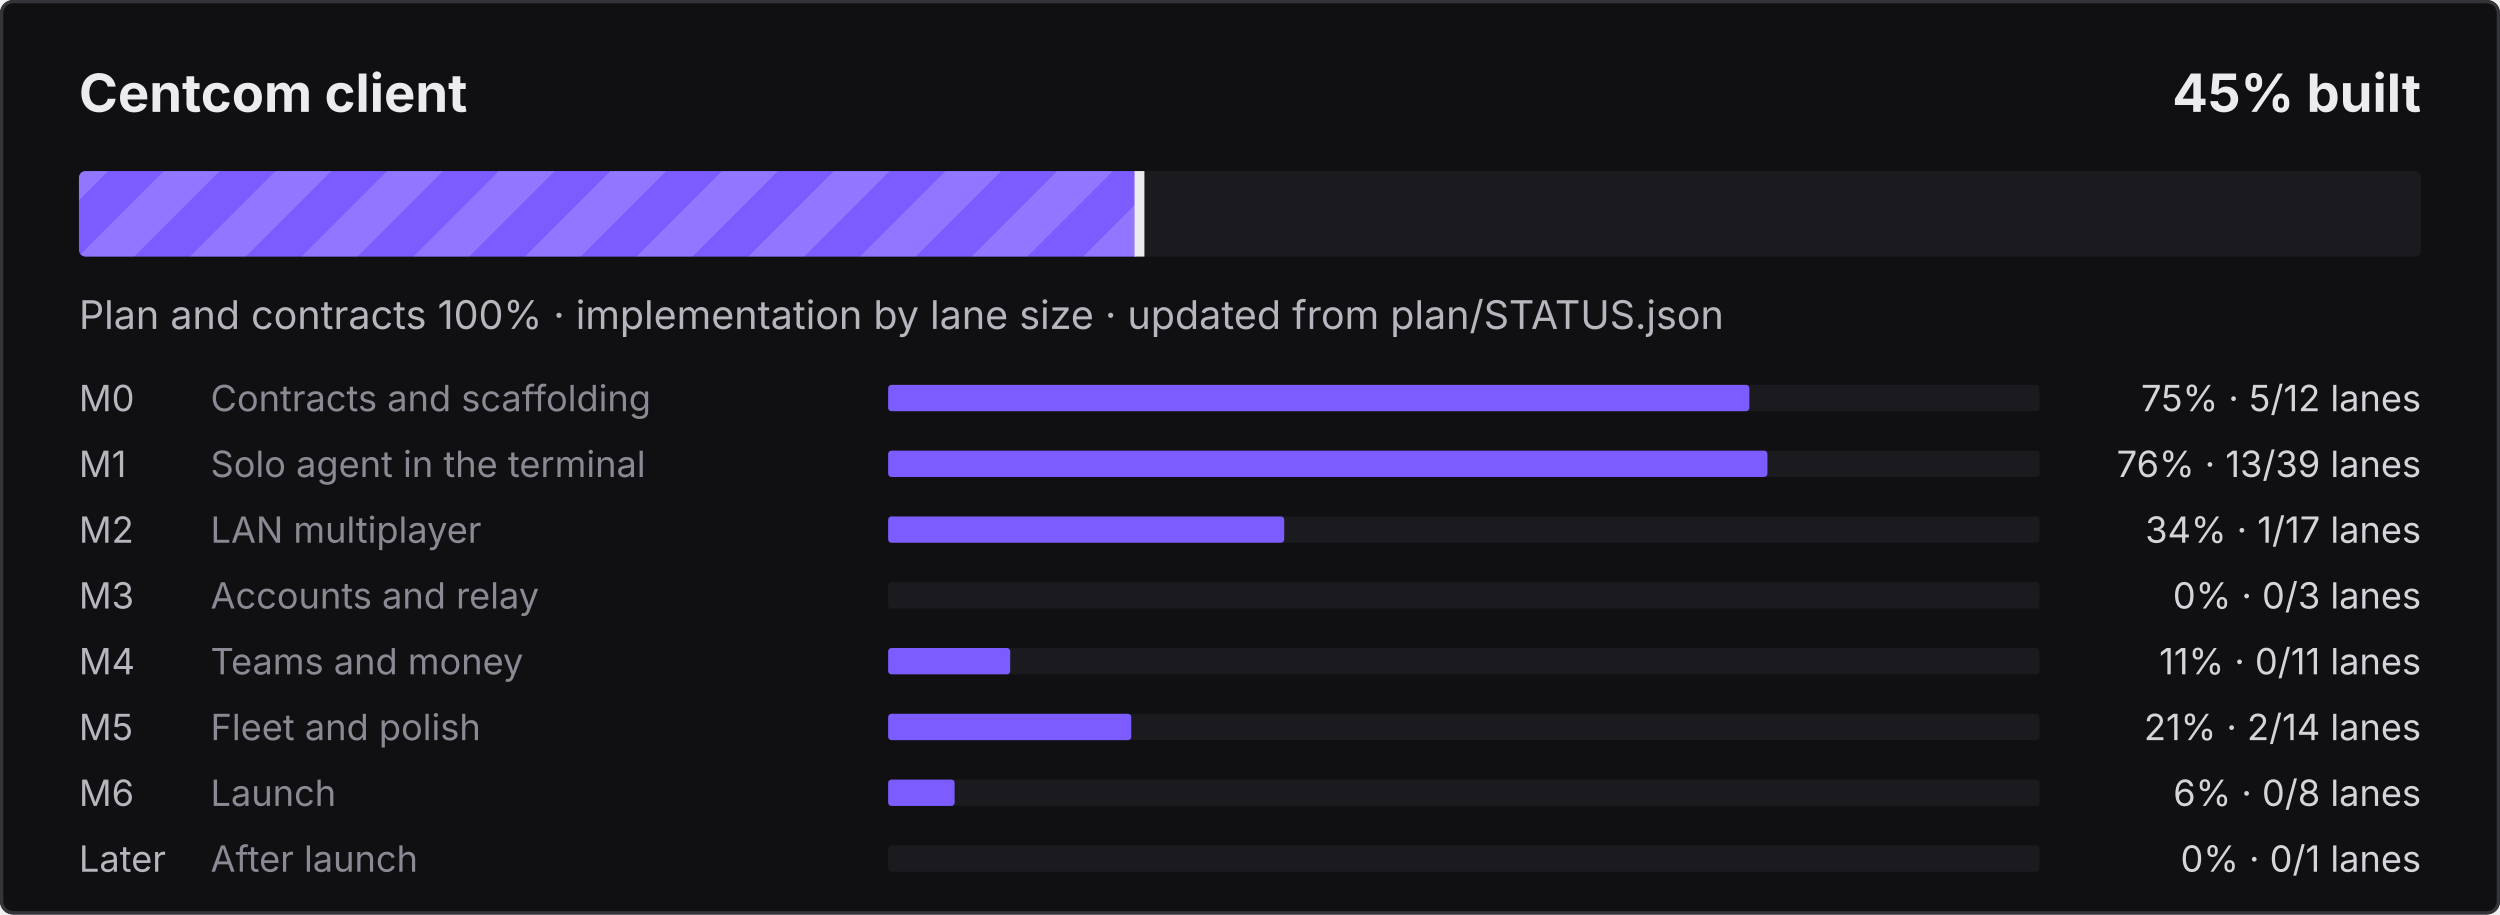
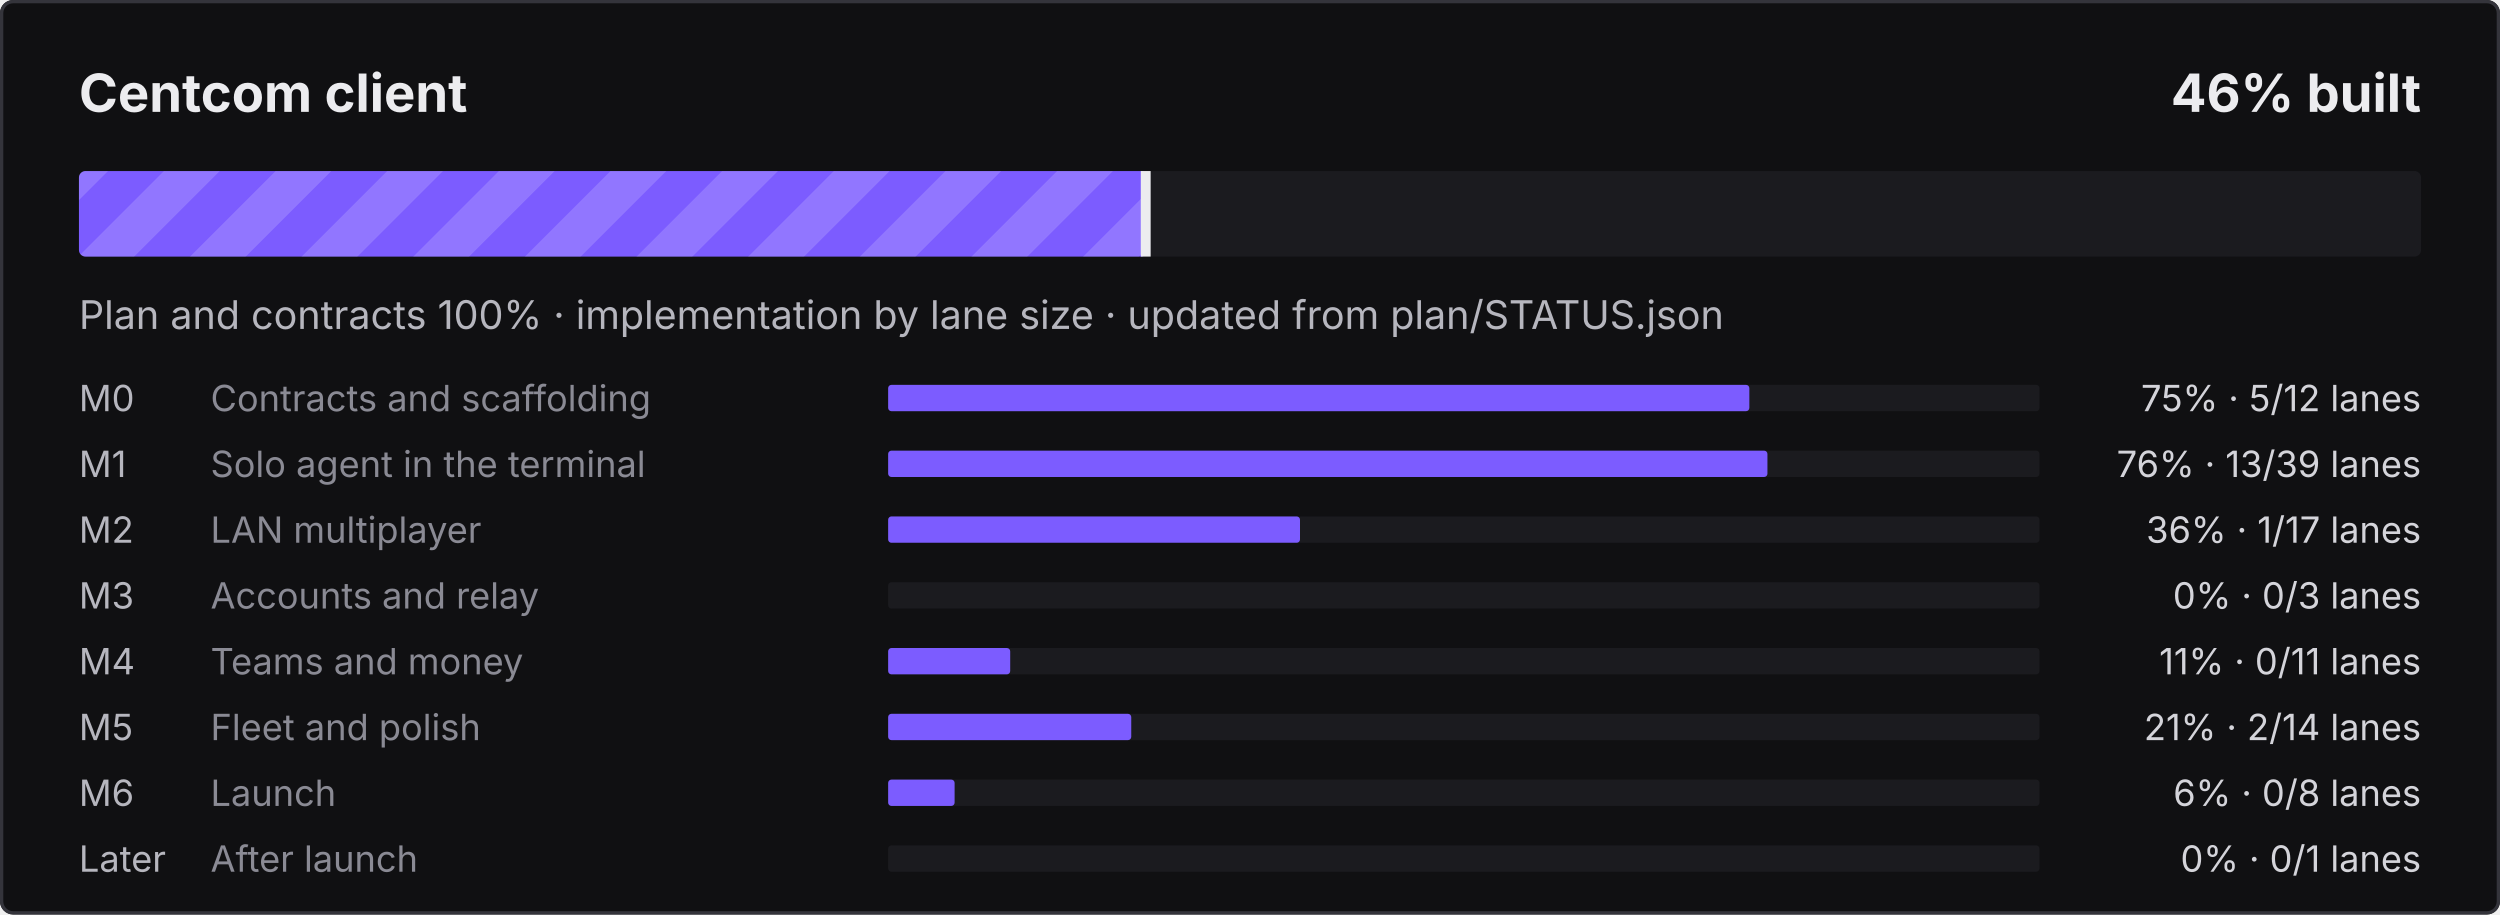
- <svg xmlns="http://www.w3.org/2000/svg" width="760" height="278" viewBox="0 0 760 278" role="img" aria-label="Centcom client: 45% built">
+ <svg xmlns="http://www.w3.org/2000/svg" width="760" height="278" viewBox="0 0 760 278" role="img" aria-label="Centcom client: 46% built">
  <defs>
    <pattern id="s" width="24" height="24" patternUnits="userSpaceOnUse" patternTransform="rotate(45)">
      <rect width="12" height="24" fill="#fff" fill-opacity=".16" />
    </pattern>
    <clipPath id="c">
      <rect x="24" y="52" width="712" height="26" rx="2" />
    </clipPath>
  </defs>
  <style>@keyframes mv{to{transform:translateX(24px)}}
.st{animation:mv .9s linear infinite}text{font-family:ui-sans-serif,system-ui,-apple-system,"Segoe UI",sans-serif}
@media (prefers-reduced-motion:reduce){.st{animation:none}}</style>
  <rect width="760" height="278" rx="4" fill="#101012" />
  <rect x=".5" y=".5" width="759" height="277" rx="3.5" fill="none" stroke="#34343B" />
  <text x="24" y="34" fill="#ECECEF" font-size="16" font-weight="700">Centcom client</text>
-   <text x="736" y="34" fill="#ECECEF" font-size="16" font-weight="700" text-anchor="end">45% built</text>
+   <text x="736" y="34" fill="#ECECEF" font-size="16" font-weight="700" text-anchor="end">46% built</text>
  <rect x="24" y="52" width="712" height="26" rx="2" fill="#1B1B1F" />
  <clipPath id="cf">
-     <rect x="24" y="52" width="322.9" height="26" rx="2" />
+     <rect x="24" y="52" width="324.8" height="26" rx="2" />
  </clipPath>
  <g clip-path="url(#cf)">
-     <rect x="24" y="52" width="322.9" height="26" fill="#7C5CFF" />
-     <rect x="0" y="52" width="370.9" height="26" fill="url(#s)" class="st" />
+     <rect x="24" y="52" width="324.8" height="26" fill="#7C5CFF" />
+     <rect x="0" y="52" width="372.8" height="26" fill="url(#s)" class="st" />
  </g>
-   <rect x="344.9" y="52" width="3" height="26" fill="#ECECEF" />
+   <rect x="346.8" y="52" width="3" height="26" fill="#ECECEF" />
  <text x="24" y="100" fill="#B6B6BE" font-size="12">Plan and contracts 100% · implementation by lane size · updated from plan/STATUS.json</text>
  <text x="24" y="125" fill="#B6B6BE" font-size="11">M0</text>
  <text x="64" y="125" fill="#8A8A94" font-size="11">Contracts and scaffolding</text>
  <rect x="270" y="117" width="350" height="8" rx="1" fill="#1B1B1F" />
  <rect x="270" y="117" width="261.8" height="8" rx="1" fill="#7C5CFF" />
  <text x="736" y="125" fill="#D4D4DA" font-size="11" text-anchor="end">75% · 5/12 lanes</text>
  <text x="24" y="145" fill="#B6B6BE" font-size="11">M1</text>
  <text x="64" y="145" fill="#8A8A94" font-size="11">Solo agent in the terminal</text>
  <rect x="270" y="137" width="350" height="8" rx="1" fill="#1B1B1F" />
  <rect x="270" y="137" width="267.3" height="8" rx="1" fill="#7C5CFF" />
  <text x="736" y="145" fill="#D4D4DA" font-size="11" text-anchor="end">76% · 13/39 lanes</text>
  <text x="24" y="165" fill="#B6B6BE" font-size="11">M2</text>
  <text x="64" y="165" fill="#8A8A94" font-size="11">LAN multiplayer</text>
  <rect x="270" y="157" width="350" height="8" rx="1" fill="#1B1B1F" />
-   <rect x="270" y="157" width="120.4" height="8" rx="1" fill="#7C5CFF" />
-   <text x="736" y="165" fill="#D4D4DA" font-size="11" text-anchor="end">34% · 1/17 lanes</text>
+   <rect x="270" y="157" width="125.2" height="8" rx="1" fill="#7C5CFF" />
+   <text x="736" y="165" fill="#D4D4DA" font-size="11" text-anchor="end">36% · 1/17 lanes</text>
  <text x="24" y="185" fill="#B6B6BE" font-size="11">M3</text>
  <text x="64" y="185" fill="#8A8A94" font-size="11">Accounts and relay</text>
  <rect x="270" y="177" width="350" height="8" rx="1" fill="#1B1B1F" />
  <text x="736" y="185" fill="#D4D4DA" font-size="11" text-anchor="end">0% · 0/3 lanes</text>
  <text x="24" y="205" fill="#B6B6BE" font-size="11">M4</text>
  <text x="64" y="205" fill="#8A8A94" font-size="11">Teams and money</text>
  <rect x="270" y="197" width="350" height="8" rx="1" fill="#1B1B1F" />
  <rect x="270" y="197" width="37.1" height="8" rx="1" fill="#7C5CFF" />
  <text x="736" y="205" fill="#D4D4DA" font-size="11" text-anchor="end">11% · 0/11 lanes</text>
  <text x="24" y="225" fill="#B6B6BE" font-size="11">M5</text>
  <text x="64" y="225" fill="#8A8A94" font-size="11">Fleet and polish</text>
  <rect x="270" y="217" width="350" height="8" rx="1" fill="#1B1B1F" />
  <rect x="270" y="217" width="73.9" height="8" rx="1" fill="#7C5CFF" />
  <text x="736" y="225" fill="#D4D4DA" font-size="11" text-anchor="end">21% · 2/14 lanes</text>
  <text x="24" y="245" fill="#B6B6BE" font-size="11">M6</text>
  <text x="64" y="245" fill="#8A8A94" font-size="11">Launch</text>
  <rect x="270" y="237" width="350" height="8" rx="1" fill="#1B1B1F" />
  <rect x="270" y="237" width="20.2" height="8" rx="1" fill="#7C5CFF" />
  <text x="736" y="245" fill="#D4D4DA" font-size="11" text-anchor="end">6% · 0/8 lanes</text>
  <text x="24" y="265" fill="#B6B6BE" font-size="11">Later</text>
  <text x="64" y="265" fill="#8A8A94" font-size="11">After launch</text>
  <rect x="270" y="257" width="350" height="8" rx="1" fill="#1B1B1F" />
  <text x="736" y="265" fill="#D4D4DA" font-size="11" text-anchor="end">0% · 0/1 lanes</text>
</svg>
